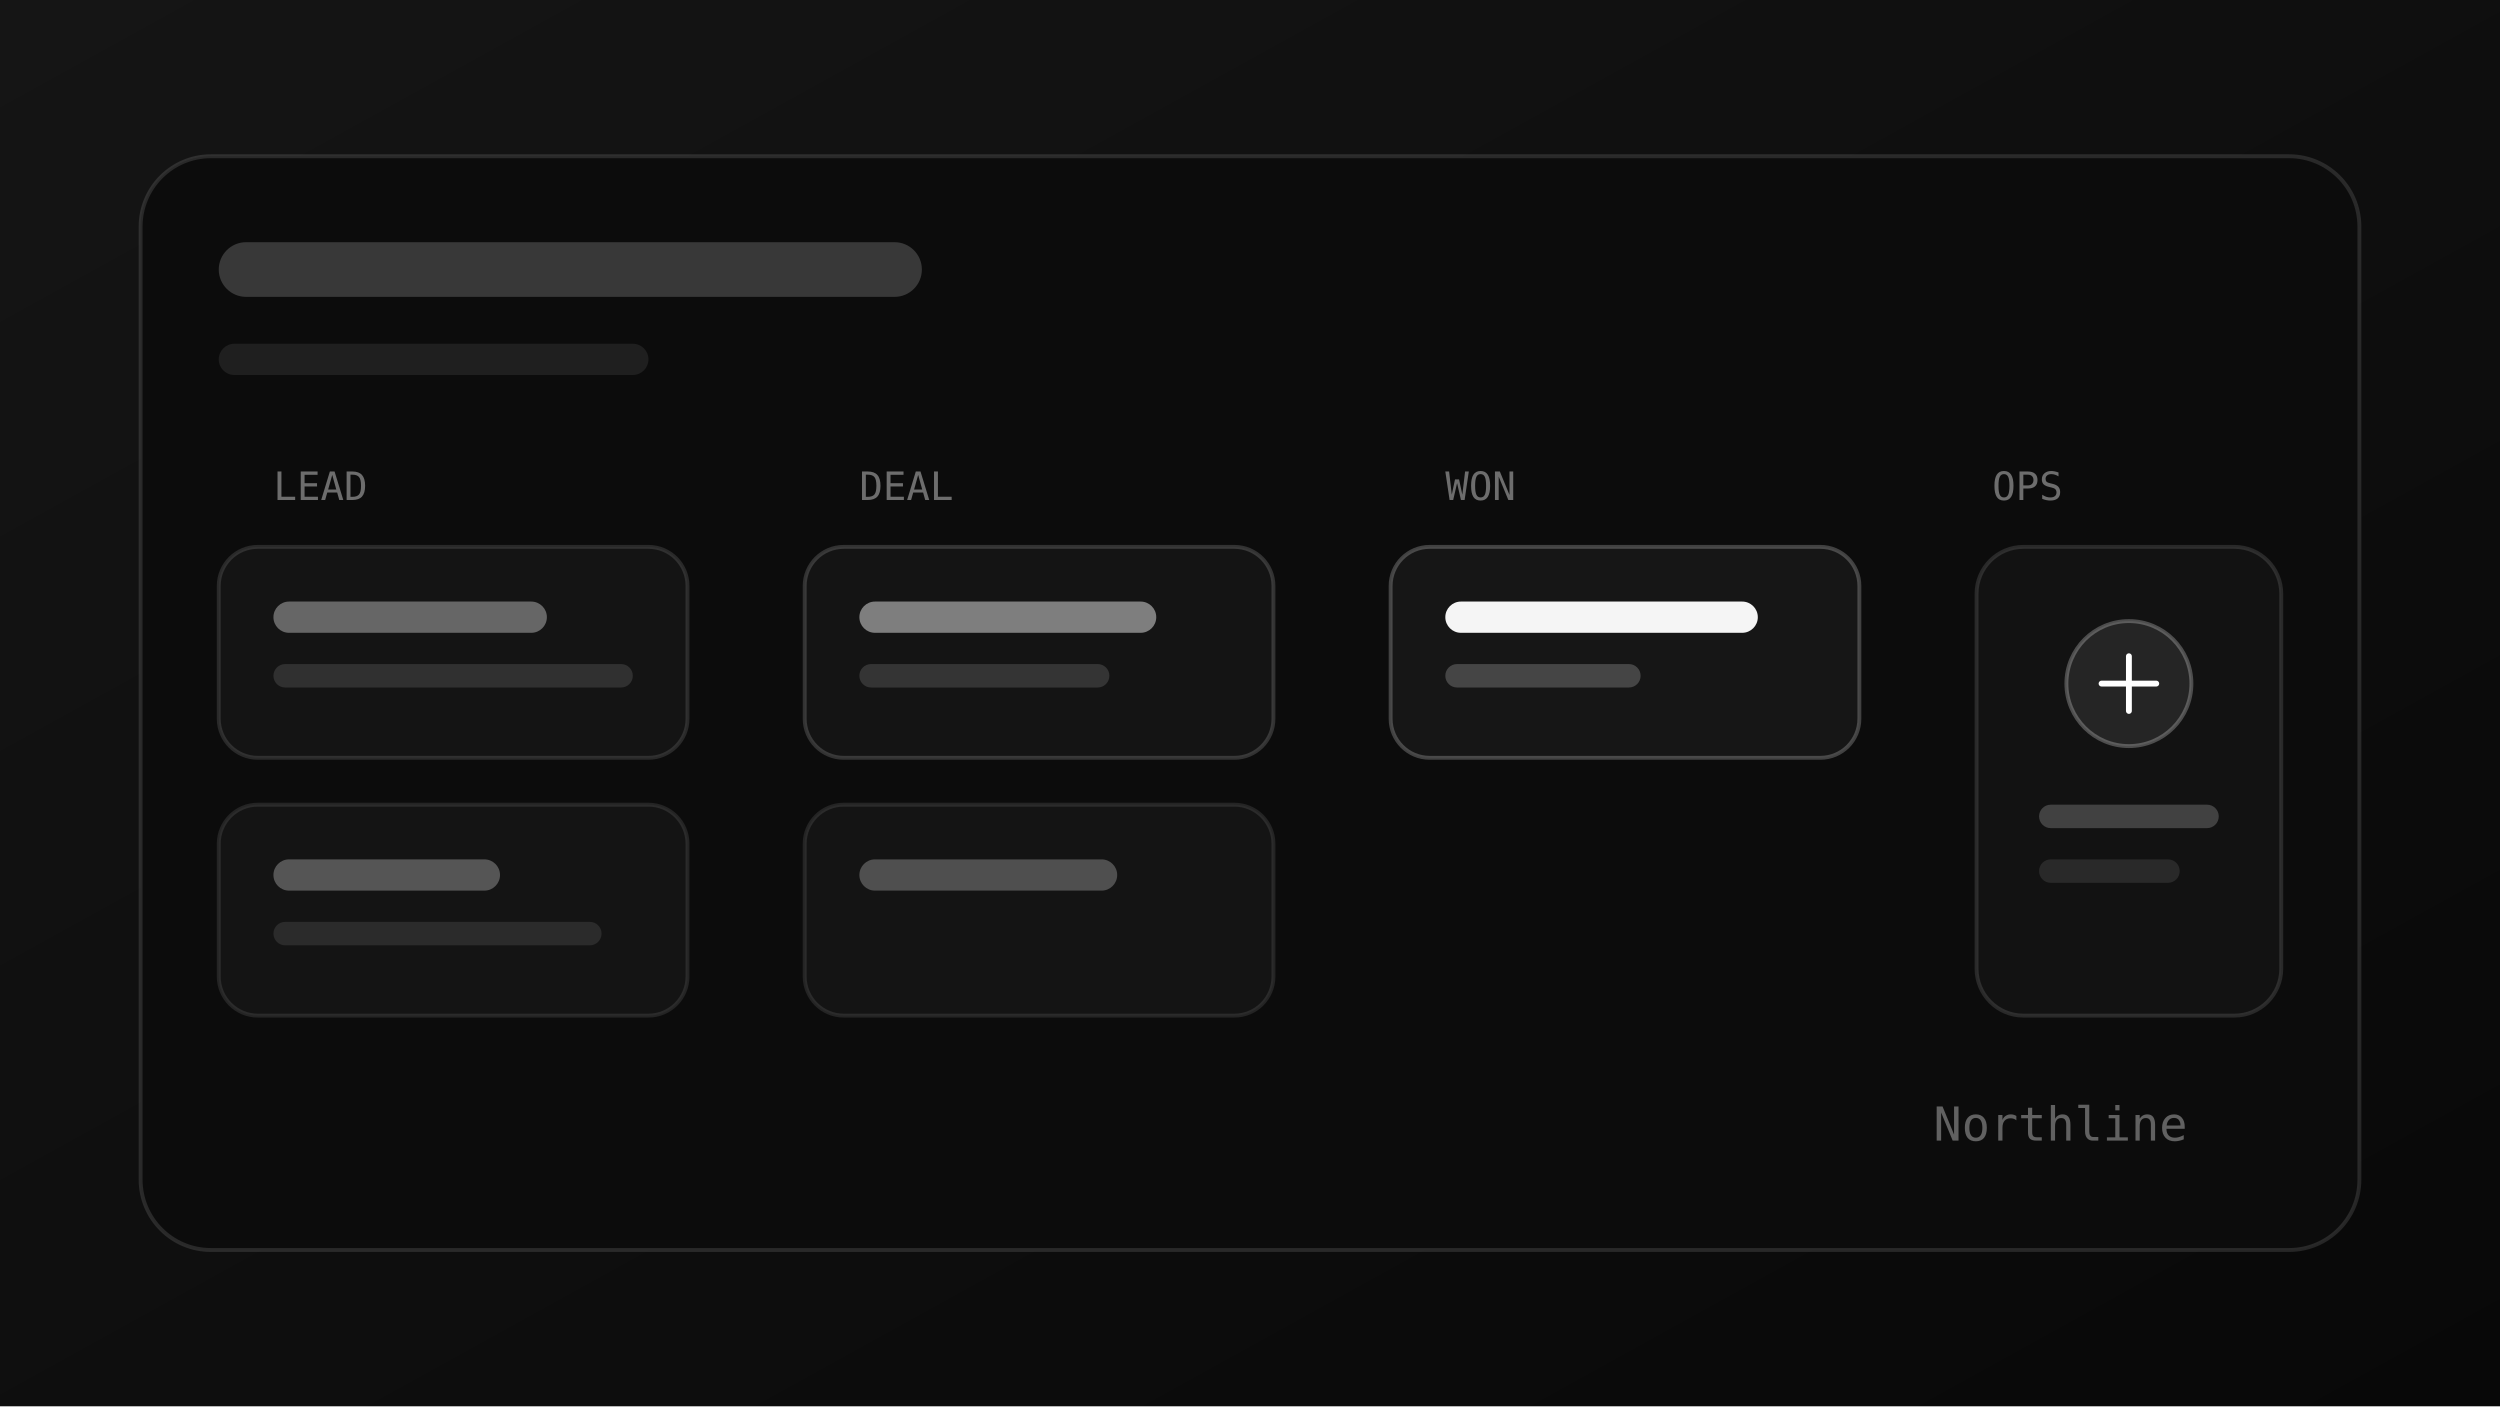
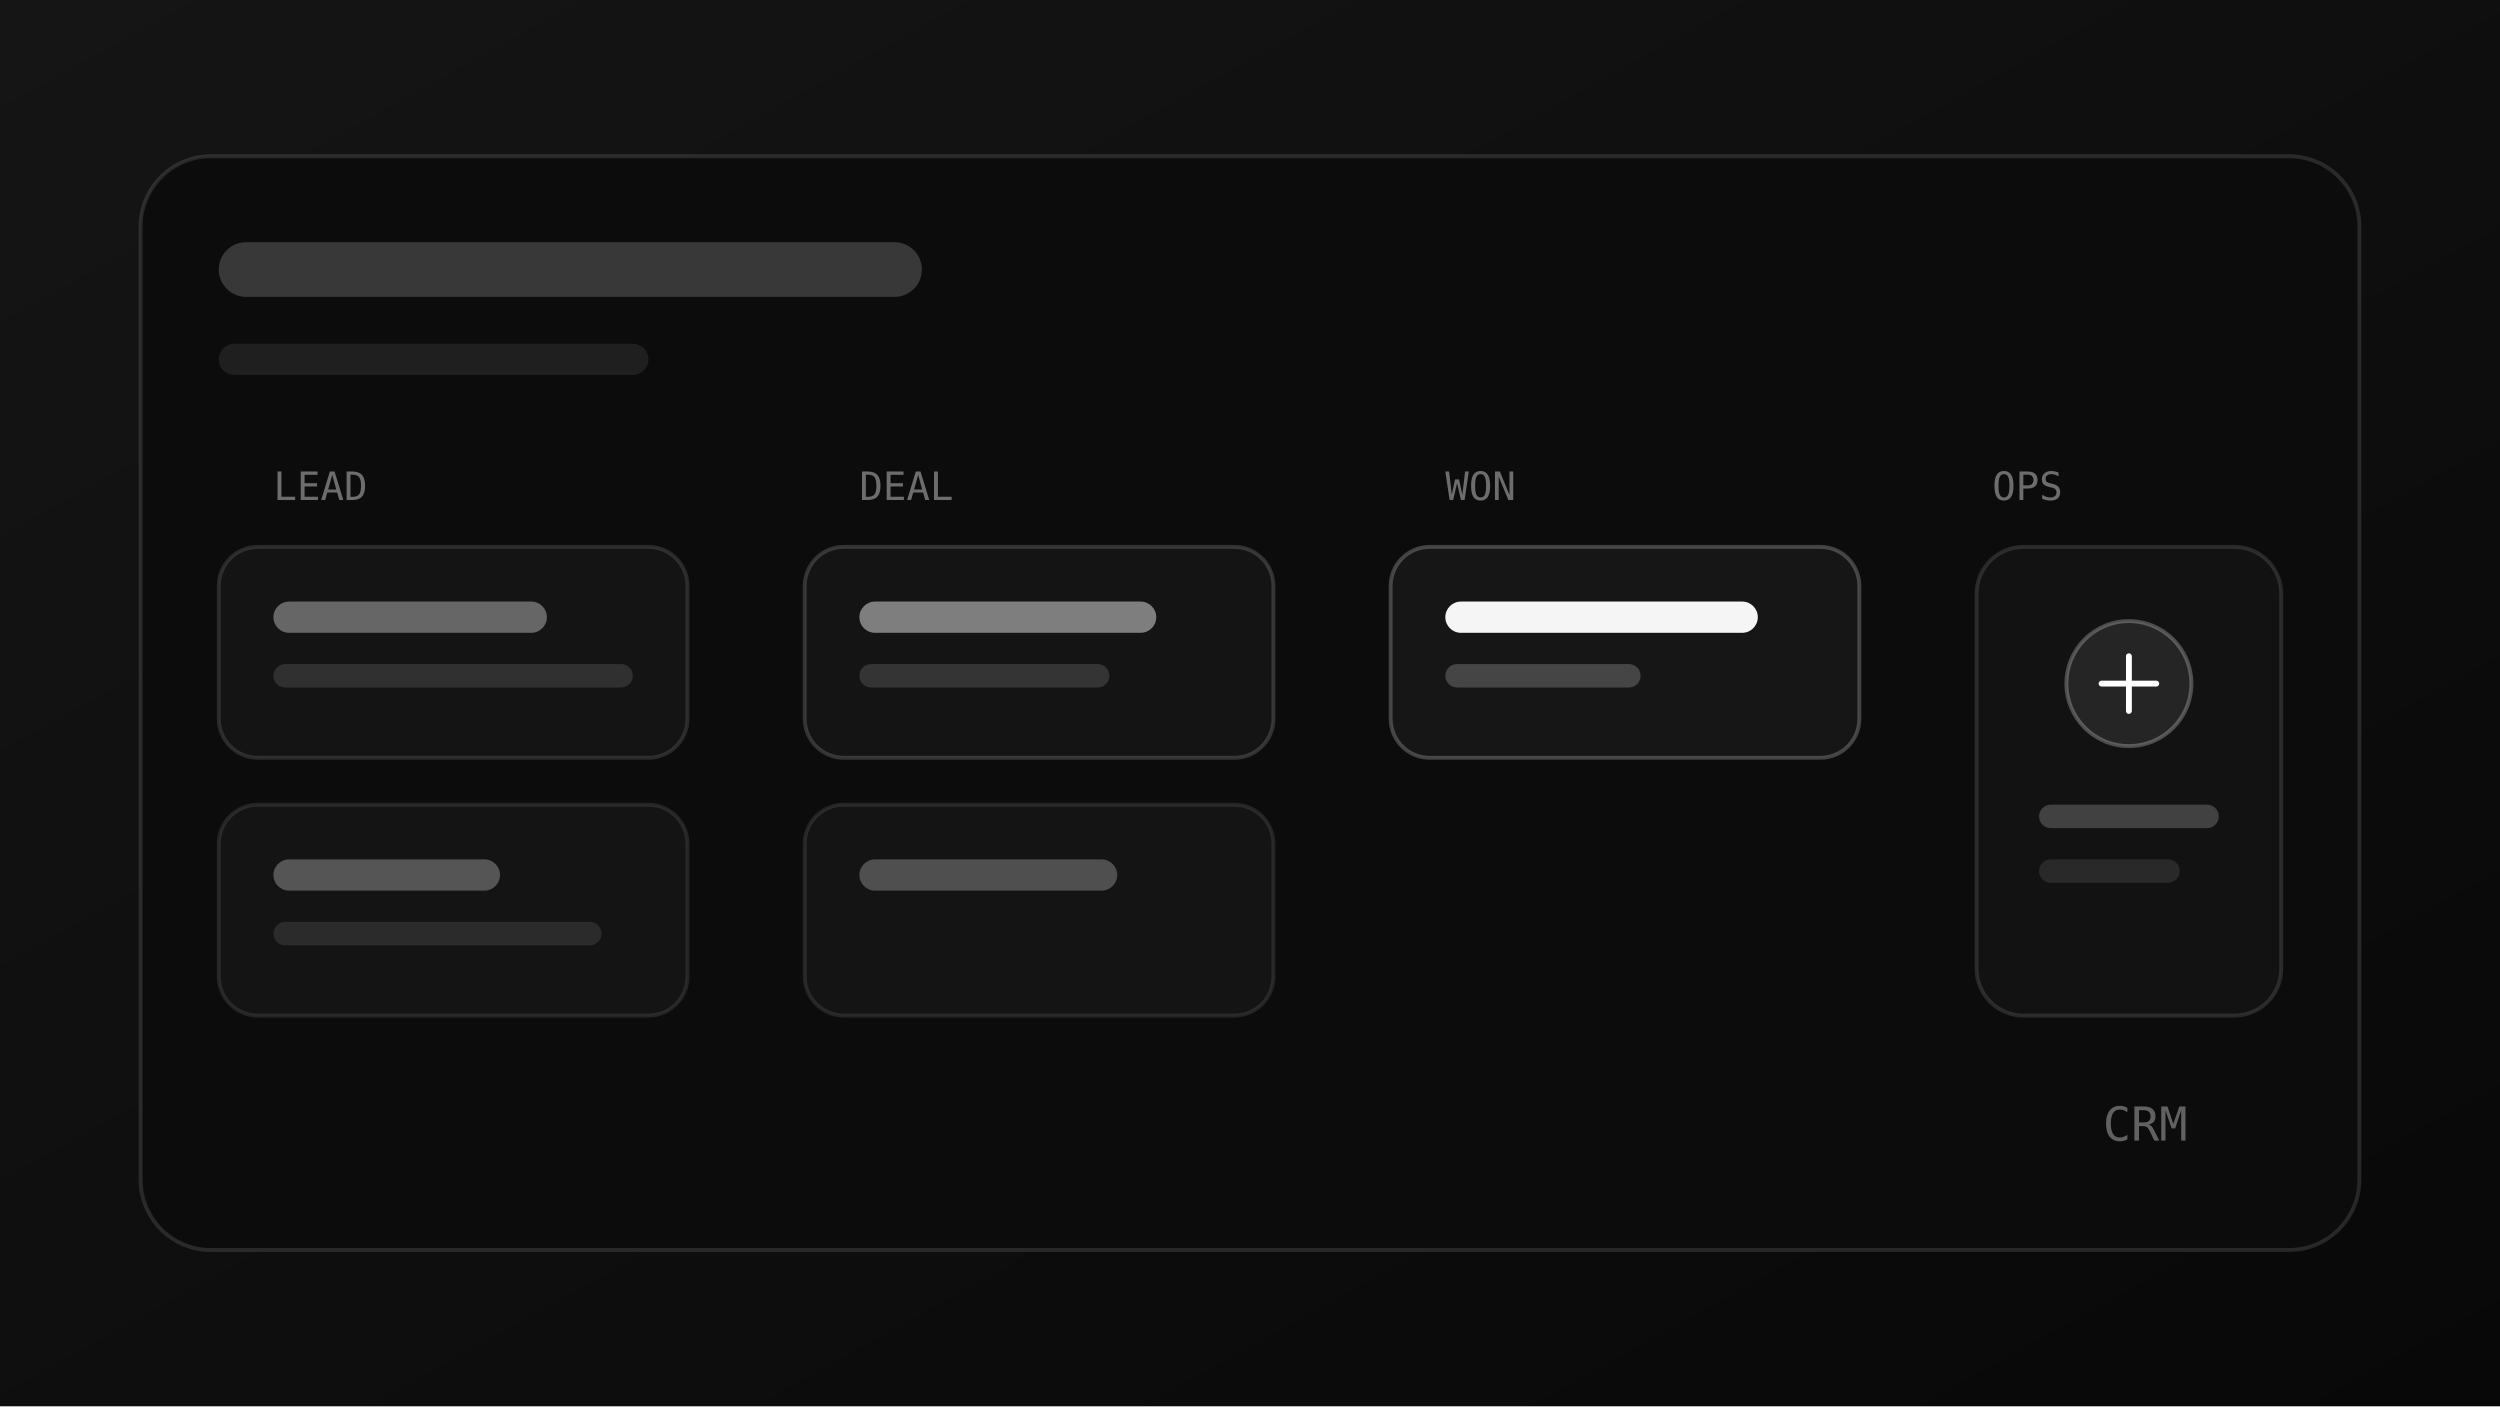
- <svg xmlns="http://www.w3.org/2000/svg" viewBox="0 0 640 360" role="img" aria-label="Northline CRM lead pipeline">
+ <svg xmlns="http://www.w3.org/2000/svg" viewBox="0 0 640 360" role="img" aria-label="CRM lead and deal pipeline">
  <defs>
    <linearGradient id="bg2" x1="0" y1="0" x2="1" y2="1">
      <stop offset="0%" stop-color="#151515" />
      <stop offset="100%" stop-color="#080808" />
    </linearGradient>
  </defs>
  <rect width="640" height="360" fill="url(#bg2)" />
  <rect x="36" y="40" width="568" height="280" rx="18" fill="#0c0c0c" stroke="rgba(255,255,255,0.12)" />
  <rect x="56" y="62" width="180" height="14" rx="7" fill="rgba(255,255,255,0.18)" />
  <rect x="56" y="88" width="110" height="8" rx="4" fill="rgba(255,255,255,0.08)" />
  <g font-family="IBM Plex Mono, monospace" font-size="10" fill="rgba(255,255,255,0.4)">
    <text x="70" y="128">LEAD</text>
    <text x="220" y="128">DEAL</text>
    <text x="370" y="128">WON</text>
    <text x="510" y="128">OPS</text>
  </g>
  <rect x="56" y="140" width="120" height="54" rx="10" fill="#141414" stroke="rgba(255,255,255,0.12)" />
  <rect x="70" y="154" width="70" height="8" rx="4" fill="rgba(255,255,255,0.35)" />
  <rect x="70" y="170" width="92" height="6" rx="3" fill="rgba(255,255,255,0.12)" />
  <rect x="56" y="206" width="120" height="54" rx="10" fill="#141414" stroke="rgba(255,255,255,0.1)" />
  <rect x="70" y="220" width="58" height="8" rx="4" fill="rgba(255,255,255,0.28)" />
  <rect x="70" y="236" width="84" height="6" rx="3" fill="rgba(255,255,255,0.1)" />
  <rect x="206" y="140" width="120" height="54" rx="10" fill="#141414" stroke="rgba(255,255,255,0.16)" />
  <rect x="220" y="154" width="76" height="8" rx="4" fill="rgba(255,255,255,0.45)" />
  <rect x="220" y="170" width="64" height="6" rx="3" fill="rgba(255,255,255,0.14)" />
  <rect x="206" y="206" width="120" height="54" rx="10" fill="#141414" stroke="rgba(255,255,255,0.1)" />
  <rect x="220" y="220" width="66" height="8" rx="4" fill="rgba(255,255,255,0.25)" />
  <rect x="356" y="140" width="120" height="54" rx="10" fill="#161616" stroke="rgba(255,255,255,0.22)" />
  <rect x="370" y="154" width="80" height="8" rx="4" fill="#f5f5f5" />
  <rect x="370" y="170" width="50" height="6" rx="3" fill="rgba(255,255,255,0.2)" />
  <rect x="506" y="140" width="78" height="120" rx="12" fill="#121212" stroke="rgba(255,255,255,0.12)" />
  <circle cx="545" cy="175" r="16" fill="rgba(255,255,255,0.08)" stroke="rgba(255,255,255,0.25)" />
  <path d="M538 175h14M545 168v14" stroke="#fff" stroke-width="1.5" stroke-linecap="round" />
  <rect x="522" y="206" width="46" height="6" rx="3" fill="rgba(255,255,255,0.2)" />
  <rect x="522" y="220" width="36" height="6" rx="3" fill="rgba(255,255,255,0.1)" />
-   <text x="560" y="292" fill="rgba(255,255,255,0.35)" font-family="IBM Plex Mono, monospace" font-size="12" text-anchor="end">Northline</text>
+   <text x="560" y="292" fill="rgba(255,255,255,0.35)" font-family="IBM Plex Mono, monospace" font-size="12" text-anchor="end">CRM</text>
</svg>
